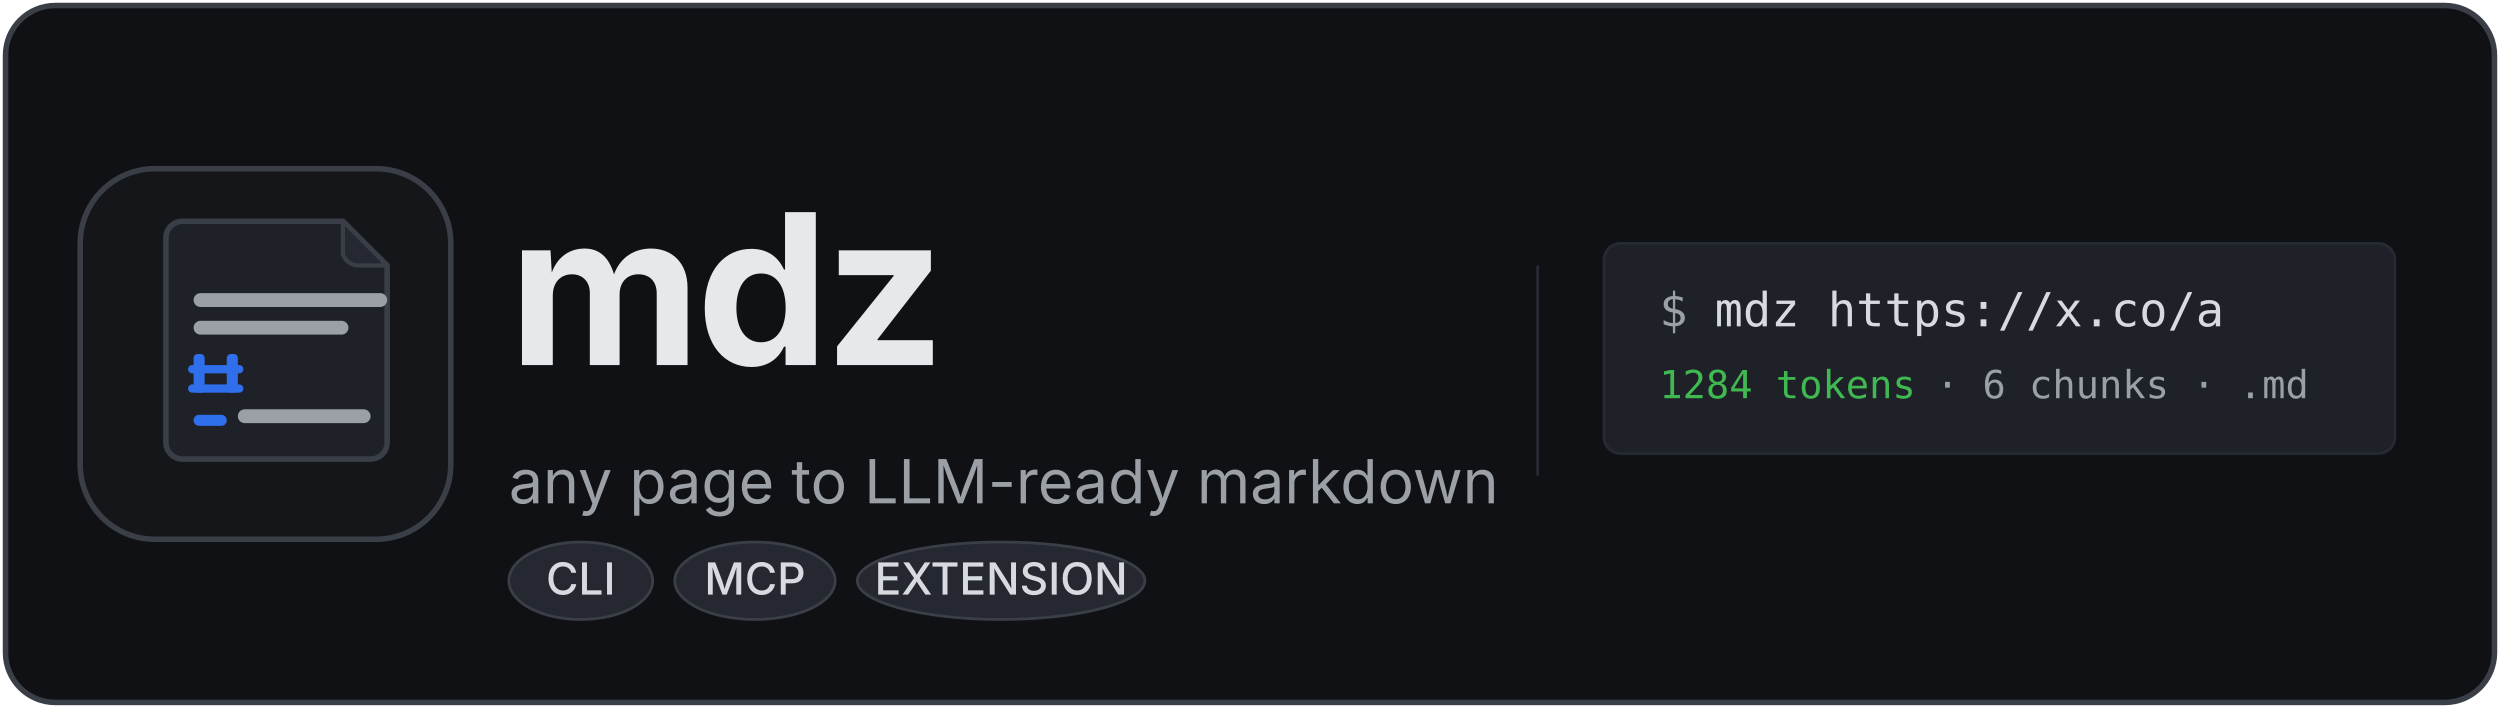
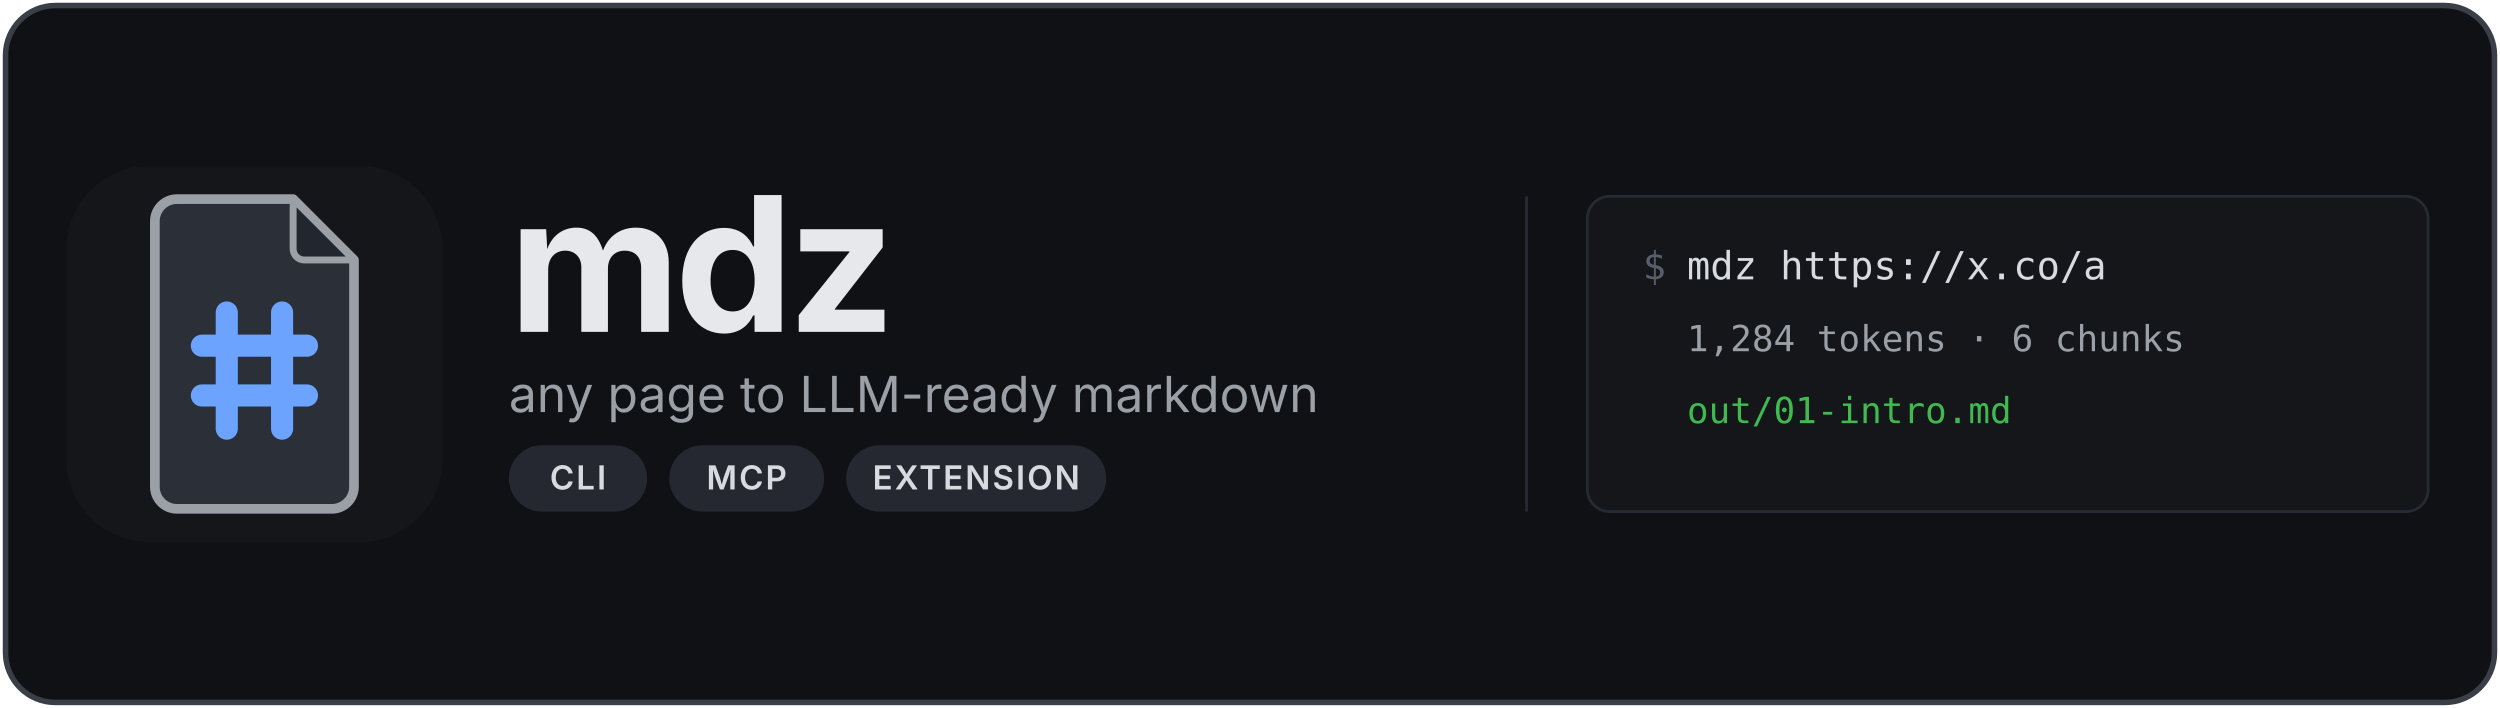
- <svg xmlns="http://www.w3.org/2000/svg" viewBox="0 0 904 256" width="904" height="256" fill="none" role="img" aria-label="mdz - any page to LLM-ready markdown">
+ <svg xmlns="http://www.w3.org/2000/svg" viewBox="0 0 904 256" width="904" height="256" fill="none" role="img" aria-label="mdz — any page to LLM-ready markdown">
  <rect x="2" y="2" width="900" height="252" rx="18" fill="#0f1115" stroke="#3a3f47" stroke-width="2" />
-   <g transform="translate(28 60)">
-     <rect x="1" y="1" width="134" height="134" rx="27" fill="#14161a" stroke="#3a3f47" stroke-width="2" />
-     <path d="M 38 20 H 96 L 112 36 V 100 A 6 6 0 0 1 106 106 H 38 A 6 6 0 0 1 32 100 V 26 A 6 6 0 0 1 38 20 Z" fill="#1e2128" stroke="#3a3f47" stroke-width="2" stroke-linejoin="round" />
-     <path d="M 96 20 V 32 A 6 6 0 0 0 102 36 H 112 Z" fill="#252830" stroke="#3a3f47" stroke-width="1.5" stroke-linejoin="round" />
-     <rect x="42" y="46" width="70" height="5" rx="2.5" fill="#9aa0a6" />
-     <rect x="42" y="56" width="56" height="5" rx="2.5" fill="#9aa0a6" />
-     <g>
-       <rect x="42" y="68" width="4" height="14" rx="1.5" fill="#2f6feb" />
-       <rect x="54" y="68" width="4" height="14" rx="1.5" fill="#2f6feb" />
-       <rect x="40" y="72" width="20" height="3" rx="1.5" fill="#2f6feb" />
-       <rect x="40" y="79" width="20" height="3" rx="1.5" fill="#2f6feb" />
+   <g transform="translate(24 60)">
+     <rect x="0" y="0" width="136" height="136" rx="30" fill="#14161a" />
+     <path d="M 40 12 H 82 L 104 34 V 116 A 8 8 0 0 1 96 124 H 40 A 8 8 0 0 1 32 116 V 20 A 8 8 0 0 1 40 12 Z" fill="#2b2f38" stroke="#9aa0a6" stroke-width="3.5" stroke-linejoin="round" />
+     <path d="M 82 12 V 30 A 4 4 0 0 0 86 34 H 104 Z" fill="#22262e" stroke="#9aa0a6" stroke-width="2.5" stroke-linecap="round" stroke-linejoin="round" />
+     <g stroke="#6ba3ff" stroke-width="8" stroke-linecap="round">
+       <line x1="58" y1="53" x2="58" y2="95" />
+       <line x1="78" y1="53" x2="78" y2="95" />
+       <line x1="49" y1="65" x2="87" y2="65" />
+       <line x1="49" y1="83" x2="87" y2="83" />
    </g>
-     <rect x="42" y="90" width="12" height="4" rx="2" fill="#2f6feb" />
-     <rect x="58" y="88" width="48" height="5" rx="2.5" fill="#9aa0a6" />
  </g>
-   <text x="184" y="132" font-family="system-ui, -apple-system, BlinkMacSystemFont, Segoe UI, sans-serif" font-size="76" font-weight="700" letter-spacing="-0.02em" fill="#e6e8eb">mdz</text>
-   <text x="184" y="182" font-family="system-ui, -apple-system, BlinkMacSystemFont, Segoe UI, sans-serif" font-size="22" font-weight="400" fill="#9aa0a6">any page to LLM-ready markdown</text>
-   <g font-family="system-ui, -apple-system, BlinkMacSystemFont, Segoe UI, sans-serif" font-size="16" font-weight="500">
-     <rect x="184" y="196" width="52" height="28" rx="999" fill="#252830" stroke="#3a3f47" stroke-width="1" />
-     <text x="210" y="215" text-anchor="middle" fill="#d7dbe0">CLI</text>
-     <rect x="244" y="196" width="58" height="28" rx="999" fill="#252830" stroke="#3a3f47" stroke-width="1" />
-     <text x="273" y="215" text-anchor="middle" fill="#d7dbe0">MCP</text>
-     <rect x="310" y="196" width="104" height="28" rx="999" fill="#252830" stroke="#3a3f47" stroke-width="1" />
-     <text x="362" y="215" text-anchor="middle" fill="#d7dbe0">EXTENSION</text>
+   <text x="184" y="120" font-family="system-ui, -apple-system, BlinkMacSystemFont, Segoe UI, sans-serif" font-size="68" font-weight="700" letter-spacing="-0.03em" fill="#e6e8eb">mdz</text>
+   <text x="184" y="149" font-family="system-ui, -apple-system, BlinkMacSystemFont, Segoe UI, sans-serif" font-size="18" font-weight="400" fill="#9aa0a6">any page to LLM-ready markdown</text>
+   <g font-family="system-ui, -apple-system, BlinkMacSystemFont, Segoe UI, sans-serif" font-size="12" font-weight="600" letter-spacing="0.06em">
+     <rect x="184" y="161" width="50" height="24" rx="12" fill="#252830" />
+     <text x="209" y="177" text-anchor="middle" fill="#d7dbe0">CLI</text>
+     <rect x="242" y="161" width="56" height="24" rx="12" fill="#252830" />
+     <text x="270" y="177" text-anchor="middle" fill="#d7dbe0">MCP</text>
+     <rect x="306" y="161" width="94" height="24" rx="12" fill="#252830" />
+     <text x="353" y="177" text-anchor="middle" fill="#d7dbe0">EXTENSION</text>
  </g>
  <g font-family="ui-monospace, SFMono-Regular, Menlo, monospace">
-     <rect x="580" y="88" width="286" height="76" rx="6" fill="#1e2128" stroke="#252a33" stroke-width="1" />
-     <text x="600" y="118" font-size="17" fill="#9aa0a6">$</text>
-     <text x="620" y="118" font-size="17" fill="#d7dbe0">mdz https://x.co/a</text>
-     <text x="600" y="144" font-size="14" fill="#3fb950">1284 tokens</text>
-     <text x="700" y="144" font-size="14" fill="#9aa0a6">· 6 chunks · .md</text>
+     <rect x="574" y="71" width="304" height="114" rx="8" fill="#14161a" stroke="#252a33" stroke-width="1" />
+     <text x="594" y="101" font-size="14" fill="#565f6b">$</text>
+     <text x="610" y="101" font-size="14" fill="#d7dbe0">mdz https://x.co/a</text>
+     <text x="610" y="127" font-size="13" fill="#9aa0a6">1,284 tokens · 6 chunks</text>
+     <text x="610" y="153" font-size="13" fill="#3fb950">out/01-intro.md</text>
  </g>
-   <line x1="556" y1="96" x2="556" y2="172" stroke="#252a33" stroke-width="1" />
+   <line x1="552" y1="71" x2="552" y2="185" stroke="#252a33" stroke-width="1" />
</svg>
